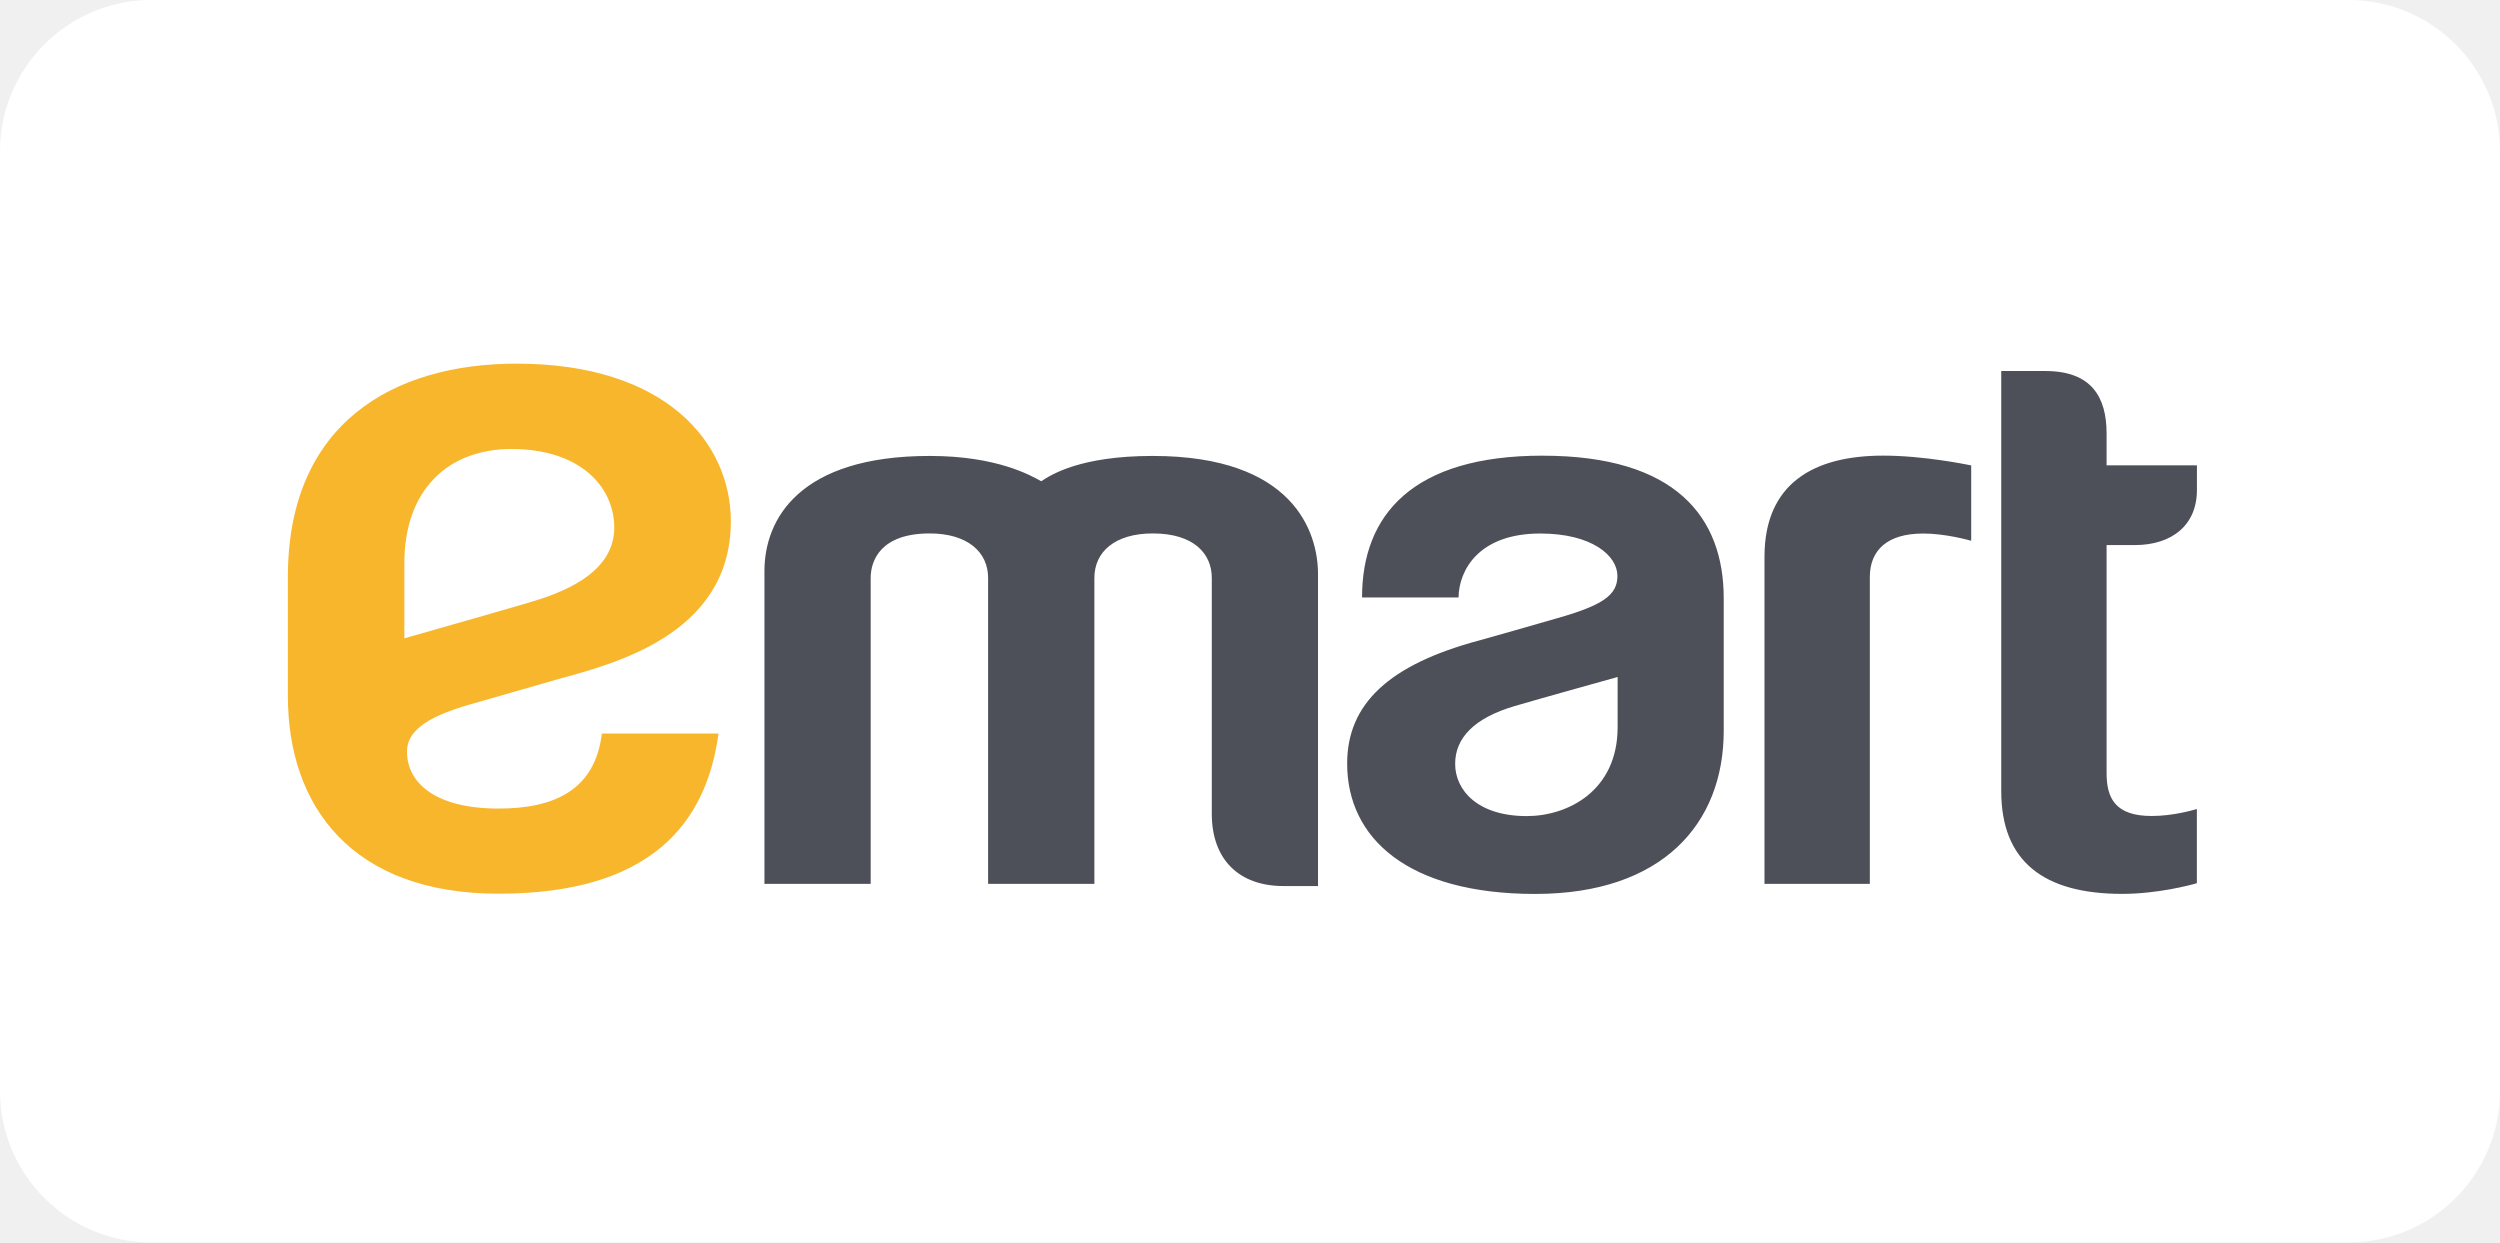
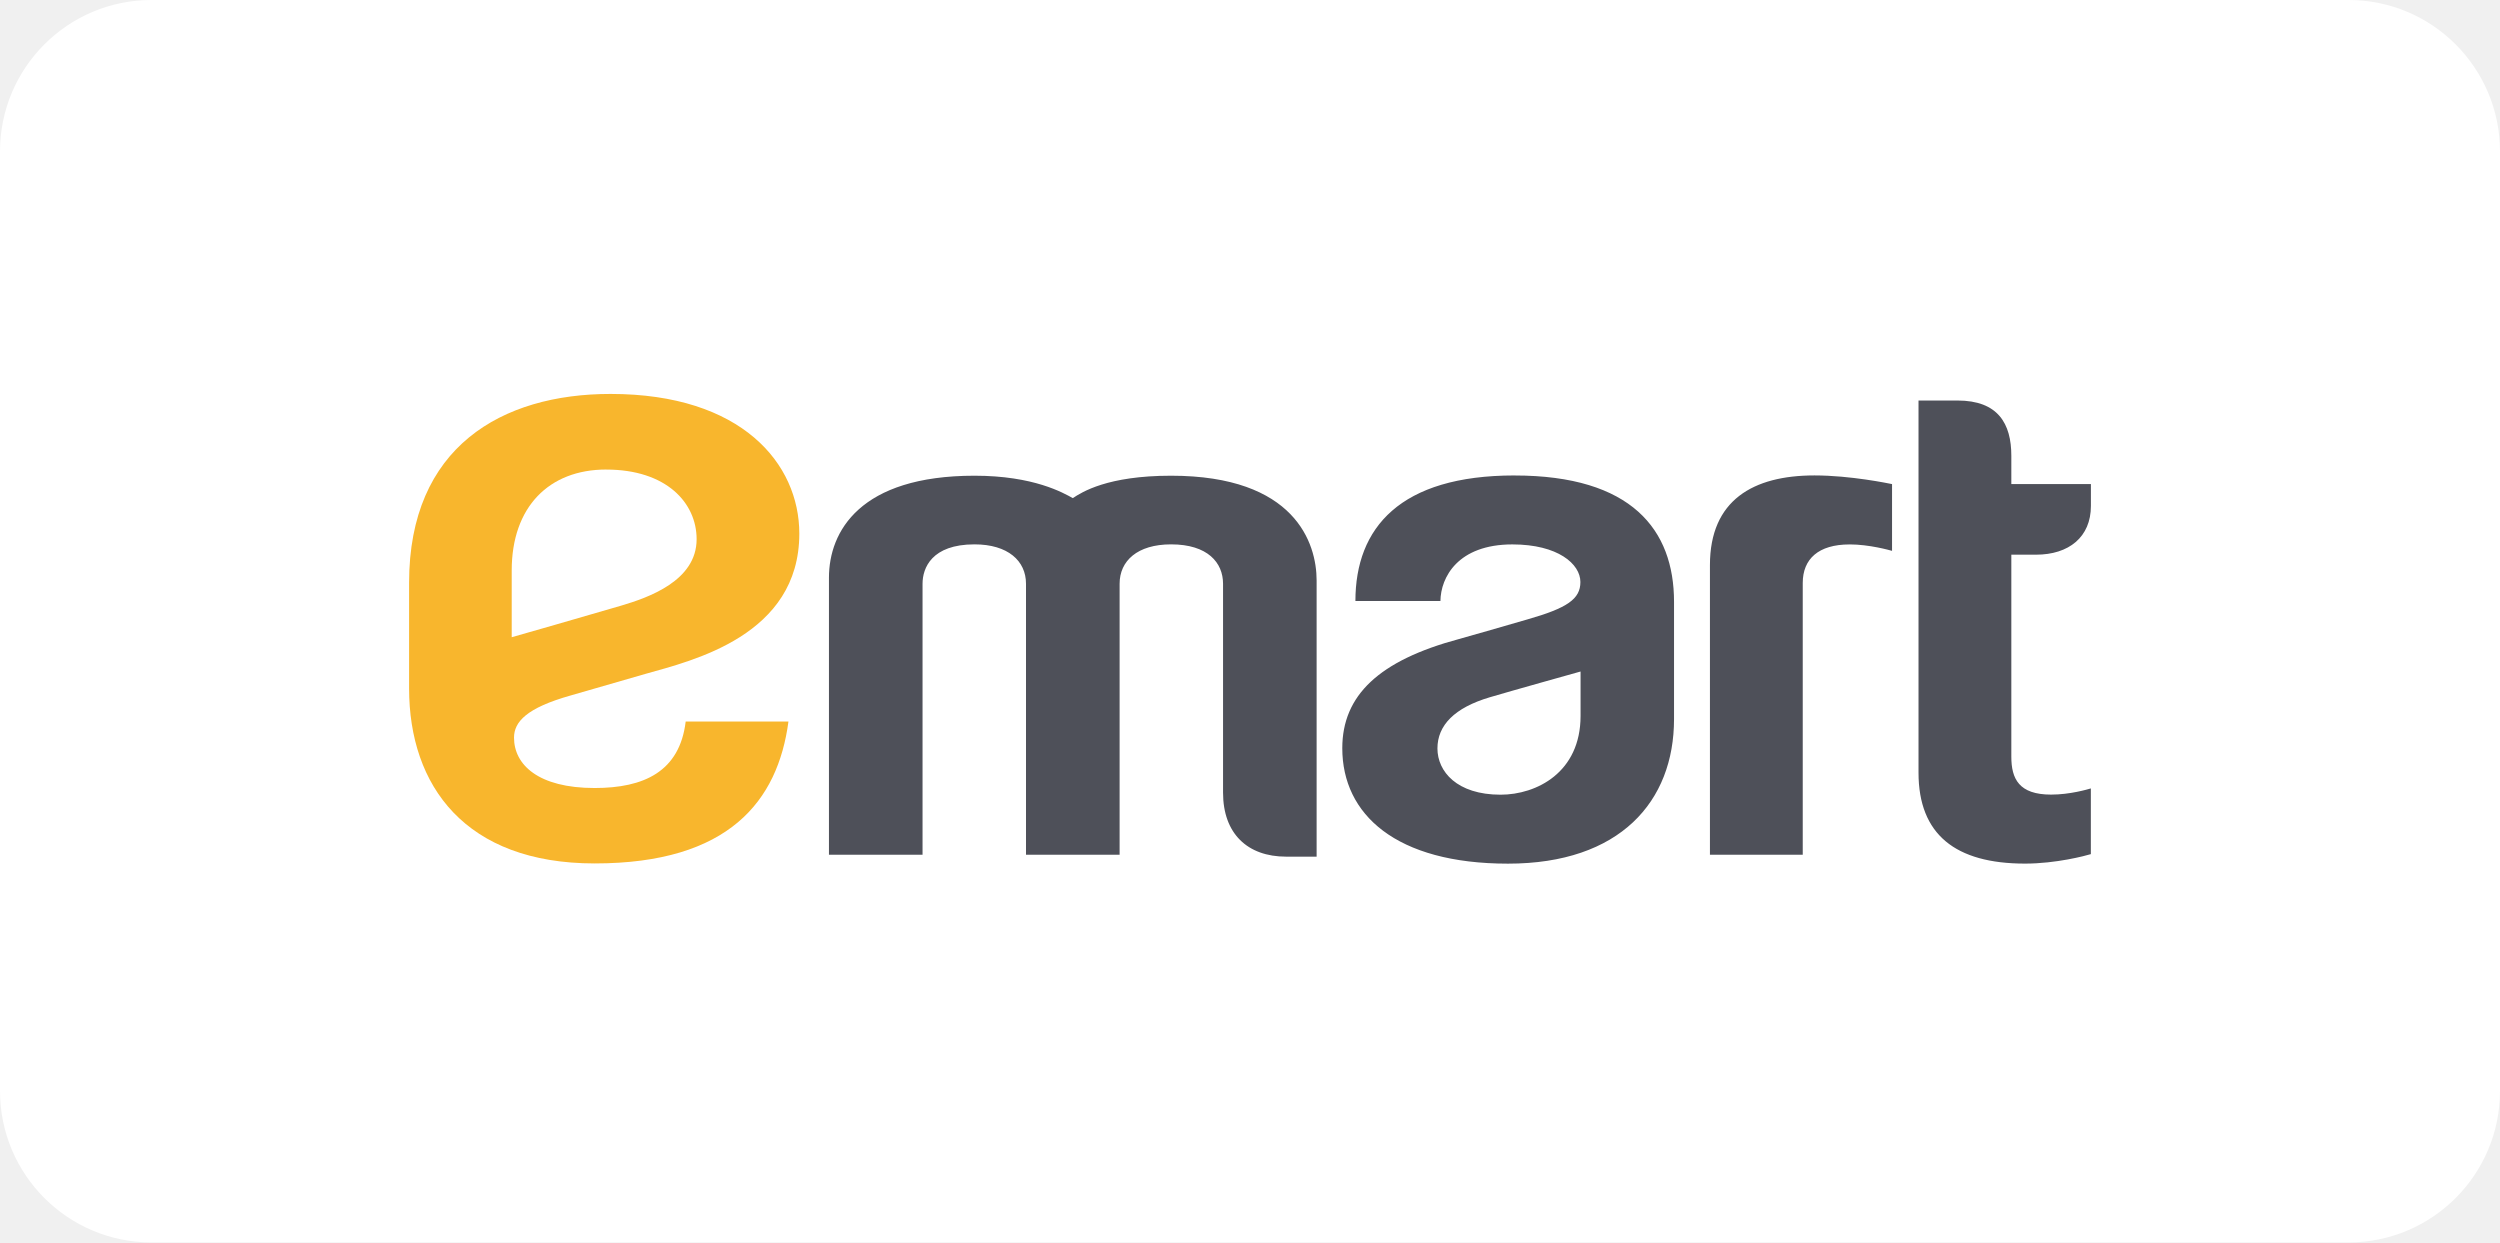
<svg xmlns="http://www.w3.org/2000/svg" width="165" height="82" viewBox="0 0 165 82" fill="none">
  <rect width="165" height="82" rx="10" fill="white" />
  <g clip-path="url(#clip0_15795_8992)">
-     <path d="M144.995 58.29C144.592 58.412 142.396 58.996 140.061 58.996C134.854 58.996 132.082 56.83 132.082 52.219V24.488H135.001C138.044 24.488 139.035 26.212 139.035 28.609V30.714H144.997V32.344C144.997 34.663 143.346 35.976 140.885 35.976H139.035V51.032C139.035 52.68 139.609 53.855 142.012 53.855C143.439 53.855 144.767 53.459 144.993 53.395C144.993 53.954 144.993 58.294 144.993 58.294M126.916 35.212C128.39 35.212 129.92 35.641 130.099 35.691V30.716C129.851 30.67 127 30.071 124.288 30.071C119.697 30.071 116.456 31.912 116.456 36.751V58.336H123.409V38.086C123.409 36.299 124.579 35.214 126.916 35.214V35.212ZM86.989 37.895C86.989 35.117 85.377 30.092 76.081 30.092C71.315 30.092 69.403 31.315 68.722 31.761C68.015 31.374 65.797 30.092 61.359 30.092C52.77 30.092 50.453 34.248 50.453 37.694V58.334H57.465V38.142C57.465 36.975 58.144 35.207 61.357 35.207C63.858 35.207 65.215 36.435 65.215 38.142V58.334H72.229V38.142C72.229 36.441 73.559 35.207 76.083 35.207C78.833 35.207 79.978 36.575 79.978 38.142V53.707C79.978 56.759 81.805 58.479 84.707 58.479H86.989V37.893V37.895ZM101.814 30.075C110.589 30.075 113.766 34.116 113.766 39.489V48.229C113.766 54.371 109.714 59 101.323 59C92.932 59 88.912 55.336 88.912 50.397C88.912 46.459 91.664 43.863 97.65 42.263C98.521 42.03 101.432 41.186 102.758 40.807C105.778 39.95 106.75 39.28 106.75 38.012C106.75 36.674 105.071 35.212 101.655 35.212C97.57 35.212 96.285 37.663 96.264 39.431H89.895C89.895 33.963 93.249 30.073 101.816 30.073L101.814 30.075ZM100.766 53.862C103.465 53.862 106.763 52.207 106.763 47.994V44.682C106.763 44.682 101.454 46.159 99.965 46.601C97.314 47.382 96.04 48.694 96.04 50.414C96.04 52.133 97.499 53.862 100.766 53.862Z" fill="#4E5059" />
-     <path d="M32.904 58.985C23.227 58.985 19 53.222 19 45.937V38.069C19 27.945 25.947 24 34.094 24C43.936 24 48.236 29.206 48.236 34.407C48.236 42.003 40.241 43.867 36.711 44.86C35.694 45.147 31.947 46.23 31.105 46.469C27.807 47.395 26.861 48.434 26.861 49.611C26.861 51.622 28.669 53.365 32.9 53.365C36.581 53.365 39.272 52.148 39.722 48.411H47.421C46.628 54.324 42.97 58.985 32.9 58.985M33.767 29.633C29.488 29.633 26.688 32.415 26.688 37.153V42.128C26.688 42.128 32.475 40.486 34.894 39.774C36.918 39.177 40.541 37.928 40.541 34.826C40.541 32.122 38.284 29.635 33.767 29.635V29.633Z" fill="#F8B62D" />
+     <path d="M137.998 56.372C137.643 56.48 135.708 56.998 133.652 56.998C129.064 56.998 126.622 55.079 126.622 50.995V26.434H129.193C131.874 26.434 132.748 27.961 132.748 30.083V31.948H138V33.391C138 35.445 136.545 36.609 134.377 36.609H132.748V49.943C132.748 51.404 133.253 52.444 135.37 52.444C136.627 52.444 137.797 52.094 137.996 52.036C137.996 52.532 137.996 56.376 137.996 56.376M122.071 35.931C123.37 35.931 124.718 36.312 124.875 36.356V31.95C124.657 31.909 122.145 31.378 119.756 31.378C115.712 31.378 112.856 33.009 112.856 37.295V56.413H118.981V38.477C118.981 36.894 120.013 35.933 122.071 35.933V35.931ZM86.897 38.308C86.897 35.848 85.477 31.397 77.288 31.397C73.089 31.397 71.405 32.48 70.805 32.876C70.182 32.532 68.228 31.397 64.319 31.397C56.752 31.397 54.711 35.078 54.711 38.13V56.411H60.888V38.527C60.888 37.494 61.486 35.928 64.317 35.928C66.52 35.928 67.716 37.015 67.716 38.527V56.411H73.894V38.527C73.894 37.02 75.066 35.928 77.29 35.928C79.712 35.928 80.721 37.139 80.721 38.527V52.313C80.721 55.016 82.331 56.539 84.887 56.539H86.897V38.306V38.308ZM99.957 31.382C107.687 31.382 110.486 34.961 110.486 39.72V47.461C110.486 52.901 106.917 57.001 99.525 57.001C92.132 57.001 88.591 53.756 88.591 49.381C88.591 45.893 91.016 43.594 96.289 42.177C97.056 41.971 99.621 41.223 100.789 40.887C103.449 40.128 104.306 39.535 104.306 38.412C104.306 37.226 102.827 35.931 99.817 35.931C96.219 35.931 95.087 38.102 95.068 39.668H89.457C89.457 34.826 92.412 31.38 99.959 31.38L99.957 31.382ZM99.035 52.45C101.412 52.45 104.317 50.984 104.317 47.253V44.32C104.317 44.32 99.64 45.628 98.328 46.019C95.993 46.711 94.871 47.873 94.871 49.396C94.871 50.919 96.156 52.45 99.035 52.45Z" fill="#4E5059" />
+     <path d="M39.249 56.987C30.724 56.987 27 51.883 27 45.43V38.461C27 29.494 33.12 26 40.297 26C48.967 26 52.755 30.611 52.755 35.218C52.755 41.945 45.713 43.597 42.602 44.476C41.706 44.73 38.406 45.69 37.664 45.901C34.758 46.721 33.925 47.641 33.925 48.684C33.925 50.465 35.518 52.009 39.245 52.009C42.489 52.009 44.858 50.931 45.255 47.621H52.038C51.339 52.859 48.117 56.987 39.245 56.987M40.009 30.989C36.24 30.989 33.773 33.453 33.773 37.65V42.057C33.773 42.057 38.871 40.602 41.002 39.971C42.785 39.442 45.977 38.337 45.977 35.589C45.977 33.193 43.989 30.991 40.009 30.991V30.989Z" fill="#F8B62D" />
  </g>
  <defs>
    <clipPath id="clip0_15795_8992">
-       <rect width="126" height="35" fill="white" transform="translate(19 24)" />
+       <rect width="111" height="31" fill="white" transform="translate(27 26)" />
    </clipPath>
  </defs>
</svg>
